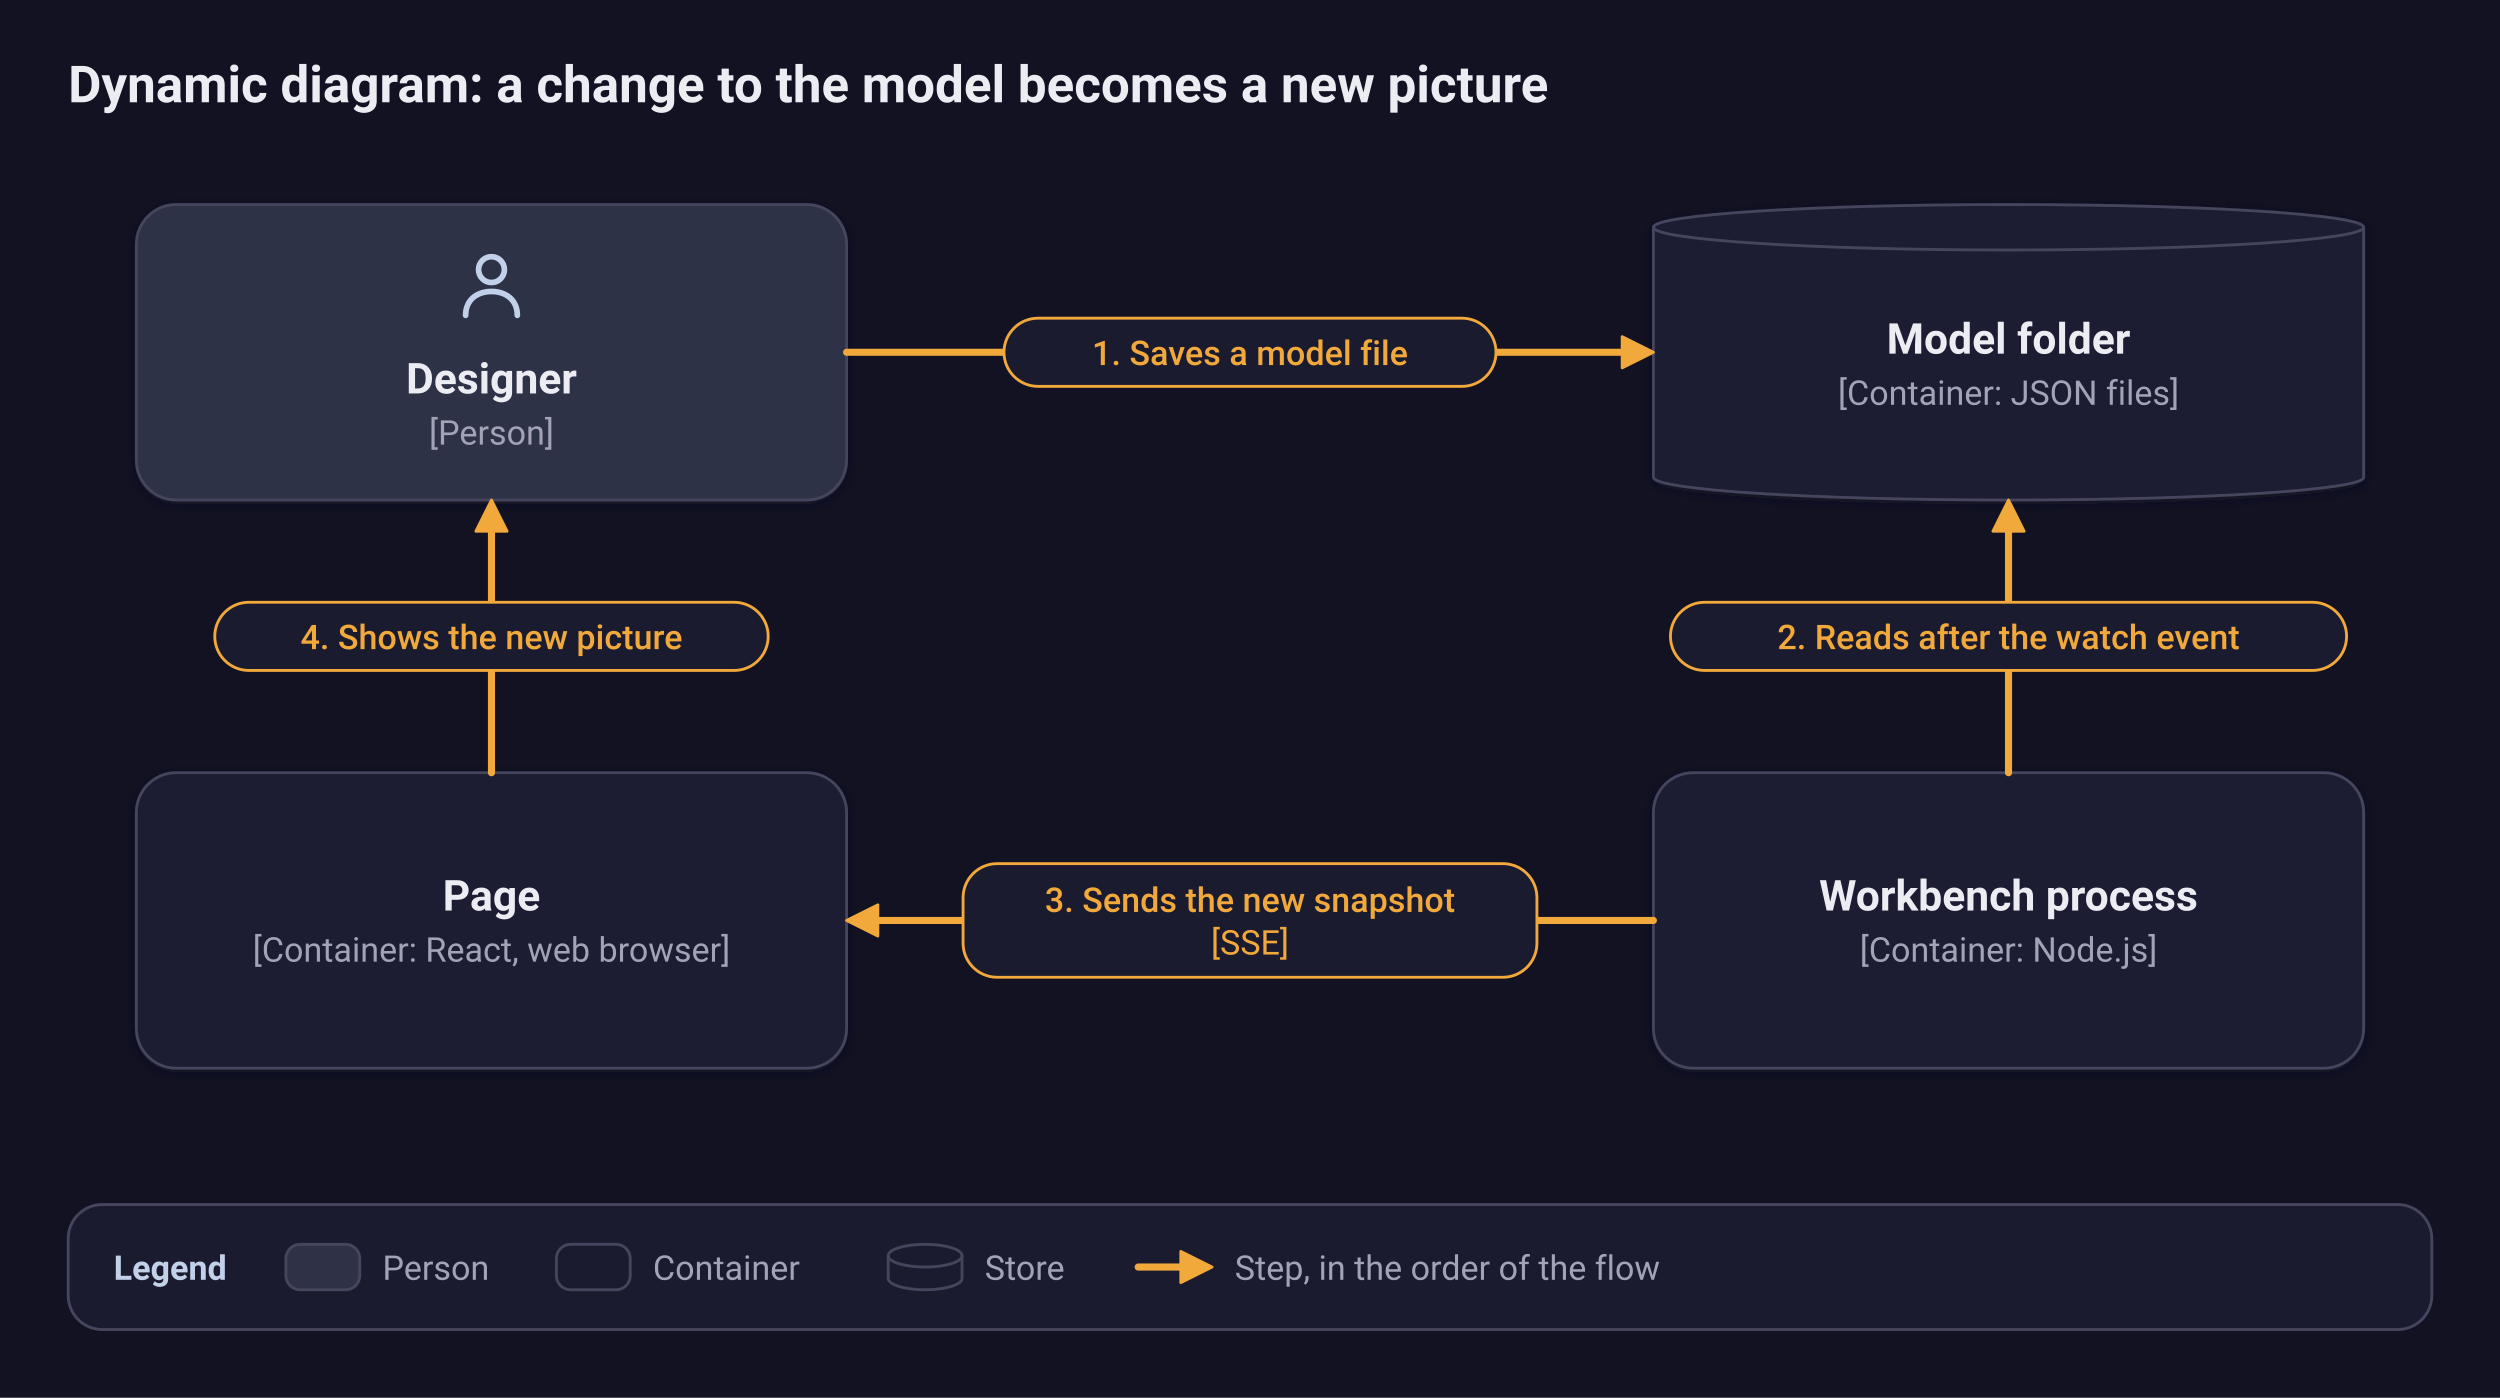
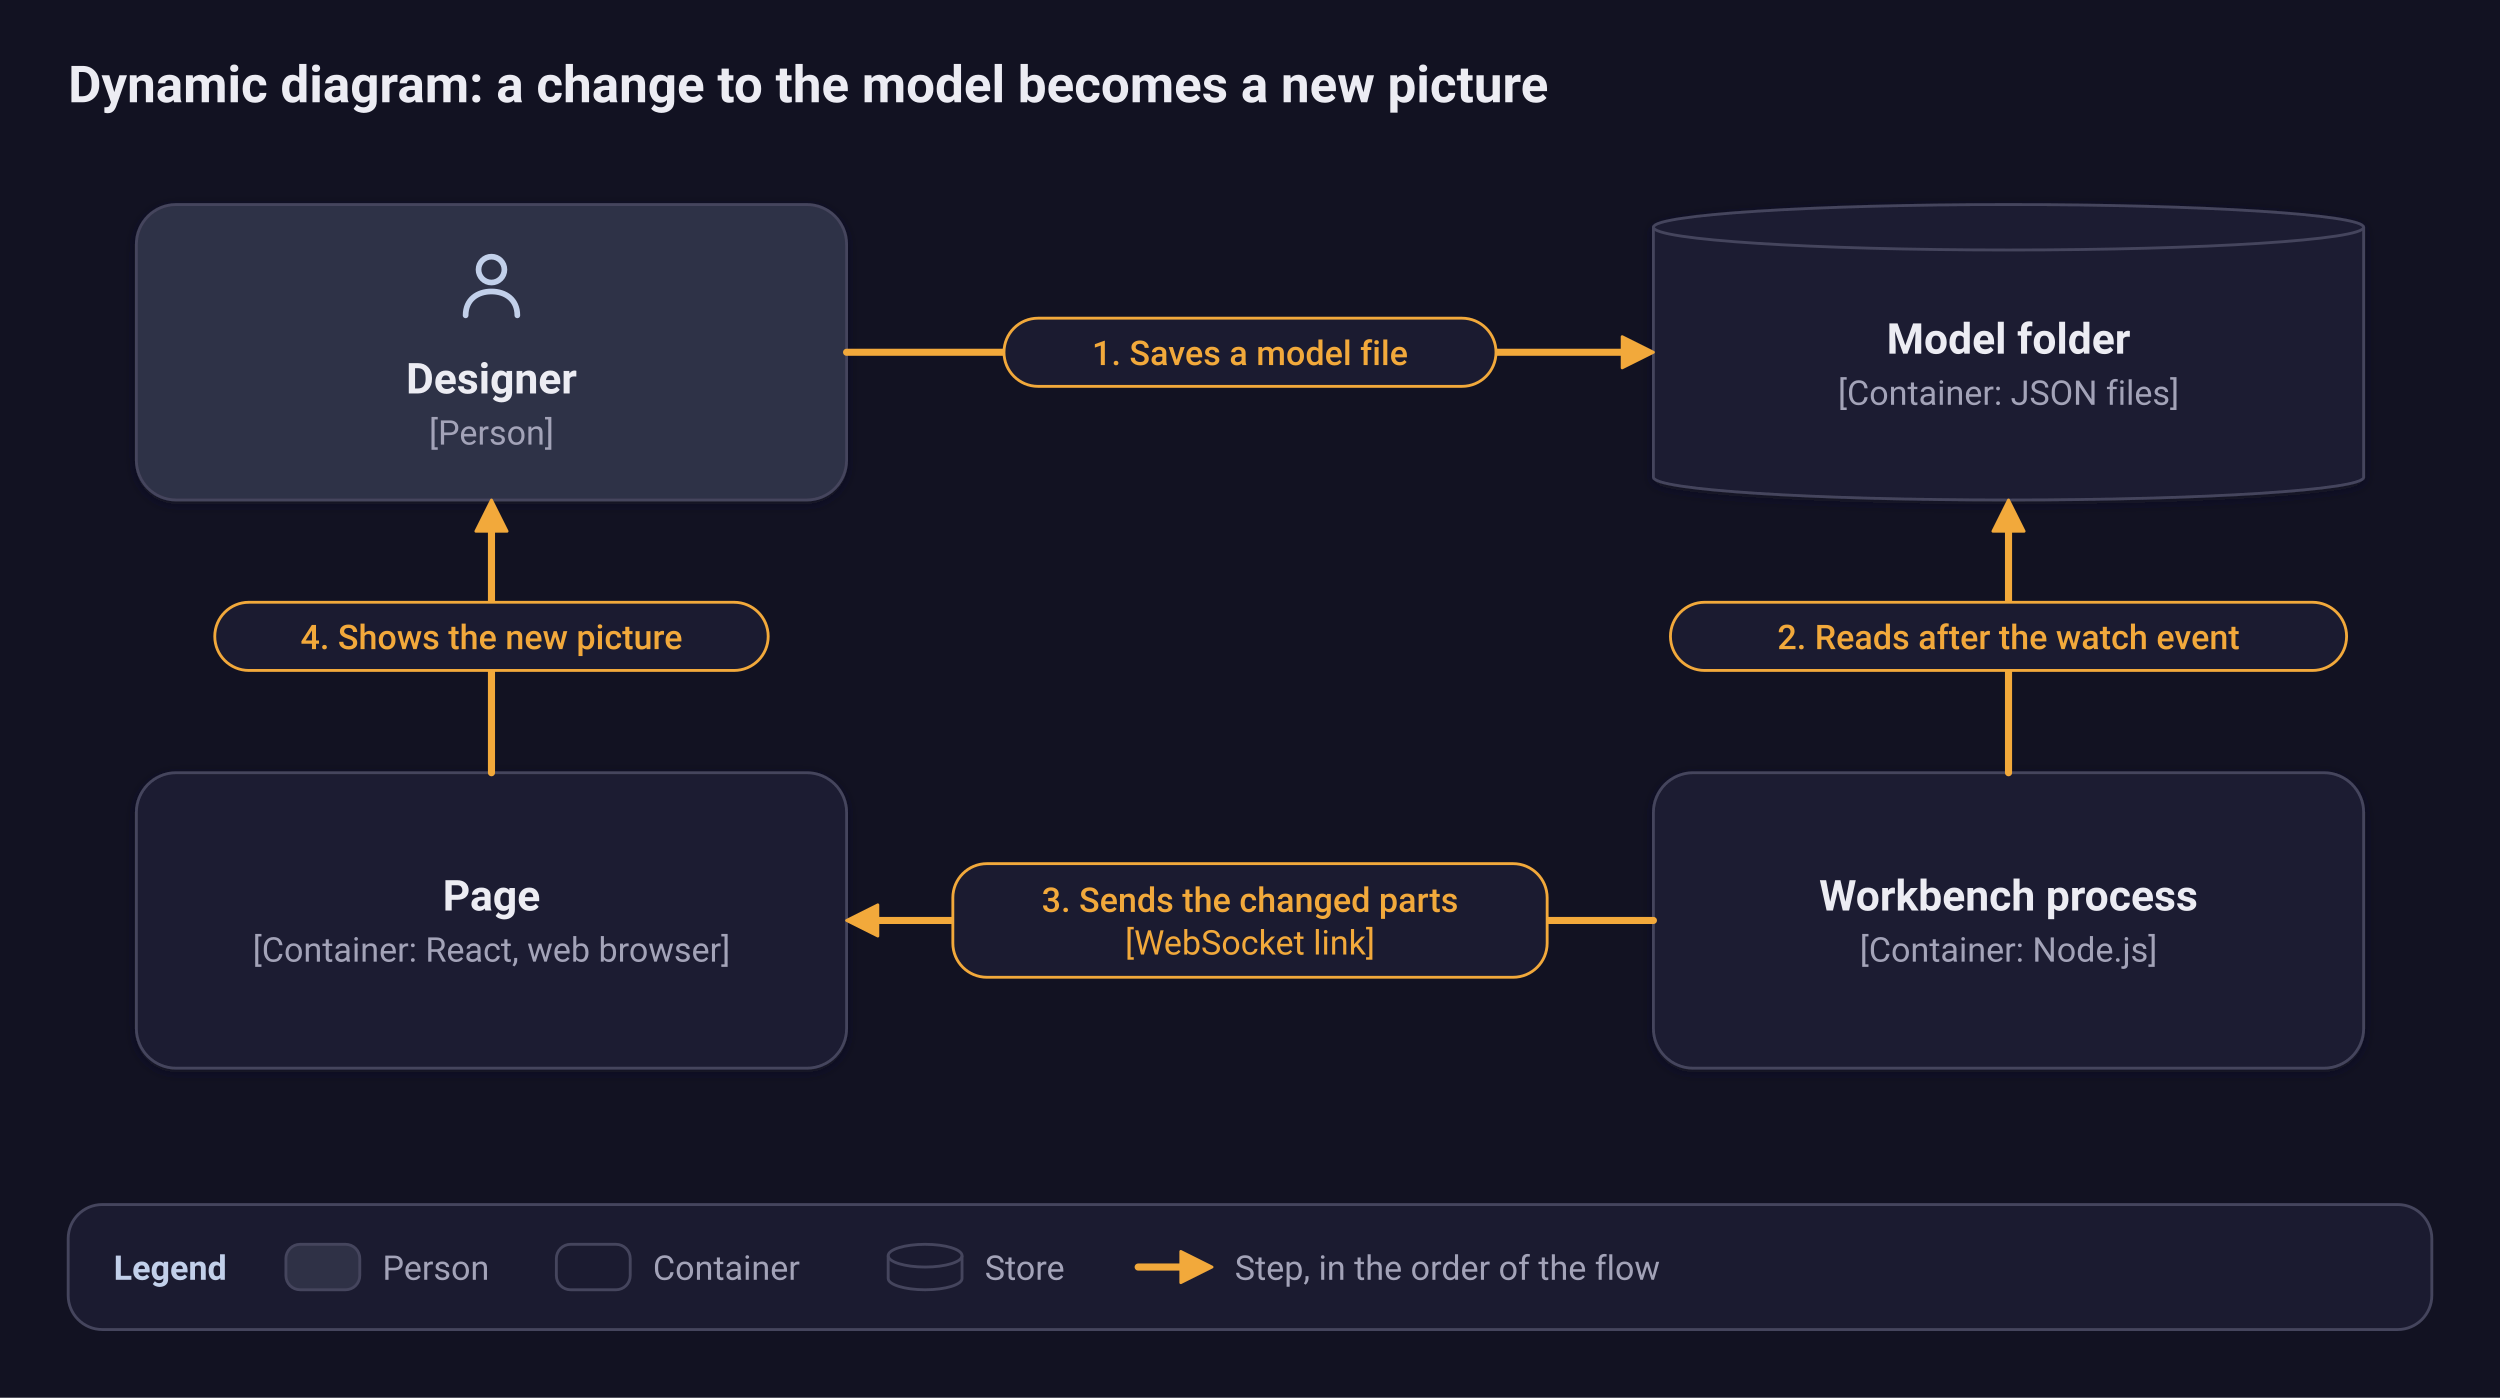
<svg xmlns="http://www.w3.org/2000/svg" viewBox="0 0 880 492" width="880" height="492" role="img" aria-labelledby="title desc">
  <defs>
    <filter id="shadow" x="-10%" y="-10%" width="120%" height="130%">
      <feDropShadow dx="0" dy="1" stdDeviation="2" flood-color="#17172a" flood-opacity="0.5" />
    </filter>
  </defs>
  <rect width="880" height="492" fill="#121222" />
  <text x="24" y="36" font-family="system-ui, -apple-system, 'Segoe UI', Roboto, 'Helvetica Neue', Arial, sans-serif" font-weight="600" font-size="18" fill="#ececf3" text-anchor="start">Dynamic diagram: a change to the model becomes a new picture</text>
  <rect x="48" y="72" width="250" height="104" rx="14" fill="#2f3146" stroke="#45455d" filter="url(#shadow)" />
  <g transform="translate(159 86.5) scale(0.7)" fill="none" stroke="#c2d0ea" stroke-width="2.86" stroke-linecap="round" stroke-linejoin="round">
    <circle cx="20" cy="12" r="6.5" />
    <path d="M7 35c0-8 6-12 13-12s13 4 13 12" />
  </g>
  <text x="173" y="138.5" font-family="system-ui, -apple-system, 'Segoe UI', Roboto, 'Helvetica Neue', Arial, sans-serif" font-weight="600" font-size="15" fill="#ececf3" text-anchor="middle">Designer</text>
  <text x="173" y="156.5" font-family="system-ui, -apple-system, 'Segoe UI', Roboto, 'Helvetica Neue', Arial, sans-serif" font-weight="400" font-size="12" fill="#a3a3b8" text-anchor="middle">[Person]</text>
  <path d="M582 80 a125 8 0 0 1 250 0 v88 a125 8 0 0 1 -250 0 z" fill="#1b1b30" stroke="#45455d" filter="url(#shadow)" />
  <path d="M582 80 a125 8 0 0 0 250 0" fill="none" stroke="#45455d" />
  <text x="707" y="124.5" font-family="system-ui, -apple-system, 'Segoe UI', Roboto, 'Helvetica Neue', Arial, sans-serif" font-weight="600" font-size="15" fill="#ececf3" text-anchor="middle">Model folder</text>
  <text x="707" y="142.5" font-family="system-ui, -apple-system, 'Segoe UI', Roboto, 'Helvetica Neue', Arial, sans-serif" font-weight="400" font-size="12" fill="#a3a3b8" text-anchor="middle">[Container: JSON files]</text>
  <rect x="582" y="272" width="250" height="104" rx="14" fill="#1b1b30" stroke="#45455d" filter="url(#shadow)" />
  <text x="707" y="320.5" font-family="system-ui, -apple-system, 'Segoe UI', Roboto, 'Helvetica Neue', Arial, sans-serif" font-weight="600" font-size="15" fill="#ececf3" text-anchor="middle">Workbench process</text>
  <text x="707" y="338.5" font-family="system-ui, -apple-system, 'Segoe UI', Roboto, 'Helvetica Neue', Arial, sans-serif" font-weight="400" font-size="12" fill="#a3a3b8" text-anchor="middle">[Container: Node.js]</text>
  <rect x="48" y="272" width="250" height="104" rx="14" fill="#1b1b30" stroke="#45455d" filter="url(#shadow)" />
  <text x="173" y="320.5" font-family="system-ui, -apple-system, 'Segoe UI', Roboto, 'Helvetica Neue', Arial, sans-serif" font-weight="600" font-size="15" fill="#ececf3" text-anchor="middle">Page</text>
  <text x="173" y="338.5" font-family="system-ui, -apple-system, 'Segoe UI', Roboto, 'Helvetica Neue', Arial, sans-serif" font-weight="400" font-size="12" fill="#a3a3b8" text-anchor="middle">[Container: React, web browser]</text>
  <path d="M298 124 L572 124" fill="none" stroke="#f2a93b" stroke-width="2.5" stroke-linecap="round" stroke-linejoin="round" />
  <polygon points="582,124 571,129.5 571,118.5" fill="#f2a93b" stroke="#f2a93b" stroke-width="1" stroke-linejoin="round" />
  <rect x="353.4" y="112" width="173.2" height="24" rx="12" fill="#1b1b30" stroke="#f2a93b" />
  <text x="440" y="128.5" font-family="system-ui, -apple-system, 'Segoe UI', Roboto, 'Helvetica Neue', Arial, sans-serif" font-weight="500" font-size="12" fill="#f2a93b" text-anchor="middle">1. Saves a model file</text>
  <path d="M707 272 L707 186" fill="none" stroke="#f2a93b" stroke-width="2.5" stroke-linecap="round" stroke-linejoin="round" />
  <polygon points="707,176 712.5,187 701.5,187" fill="#f2a93b" stroke="#f2a93b" stroke-width="1" stroke-linejoin="round" />
  <rect x="588" y="212" width="238" height="24" rx="12" fill="#1b1b30" stroke="#f2a93b" />
  <text x="707" y="228.5" font-family="system-ui, -apple-system, 'Segoe UI', Roboto, 'Helvetica Neue', Arial, sans-serif" font-weight="500" font-size="12" fill="#f2a93b" text-anchor="middle">2. Reads after the watch event</text>
  <path d="M582 324 L308 324" fill="none" stroke="#f2a93b" stroke-width="2.5" stroke-linecap="round" stroke-linejoin="round" />
  <polygon points="298,324 309,318.5 309,329.5" fill="#f2a93b" stroke="#f2a93b" stroke-width="1" stroke-linejoin="round" />
-   <rect x="339" y="304" width="202" height="40" rx="12" fill="#1b1b30" stroke="#f2a93b" />
-   <text x="440" y="321" font-family="system-ui, -apple-system, 'Segoe UI', Roboto, 'Helvetica Neue', Arial, sans-serif" font-weight="500" font-size="12" fill="#f2a93b" text-anchor="middle">3. Sends the new snapshot</text>
-   <text x="440" y="336" font-family="system-ui, -apple-system, 'Segoe UI', Roboto, 'Helvetica Neue', Arial, sans-serif" font-weight="400" font-size="12" fill="#f2a93b" text-anchor="middle">[SSE]</text>
+   <rect x="335.4" y="304" width="209.2" height="40" rx="12" fill="#1b1b30" stroke="#f2a93b" />
+   <text x="440" y="321" font-family="system-ui, -apple-system, 'Segoe UI', Roboto, 'Helvetica Neue', Arial, sans-serif" font-weight="500" font-size="12" fill="#f2a93b" text-anchor="middle">3. Sends the changed parts</text>
+   <text x="440" y="336" font-family="system-ui, -apple-system, 'Segoe UI', Roboto, 'Helvetica Neue', Arial, sans-serif" font-weight="400" font-size="12" fill="#f2a93b" text-anchor="middle">[WebSocket link]</text>
  <path d="M173 272 L173 186" fill="none" stroke="#f2a93b" stroke-width="2.5" stroke-linecap="round" stroke-linejoin="round" />
  <polygon points="173,176 178.5,187 167.5,187" fill="#f2a93b" stroke="#f2a93b" stroke-width="1" stroke-linejoin="round" />
  <rect x="75.6" y="212" width="194.8" height="24" rx="12" fill="#1b1b30" stroke="#f2a93b" />
  <text x="173" y="228.5" font-family="system-ui, -apple-system, 'Segoe UI', Roboto, 'Helvetica Neue', Arial, sans-serif" font-weight="500" font-size="12" fill="#f2a93b" text-anchor="middle">4. Shows the new picture</text>
  <rect x="24" y="424" width="832" height="44" rx="12" fill="#1b1b30" stroke="#45455d" />
  <text x="40" y="450.5" font-family="system-ui, -apple-system, 'Segoe UI', Roboto, 'Helvetica Neue', Arial, sans-serif" font-weight="600" font-size="12" fill="#c2d0ea" text-anchor="start">Legend</text>
  <rect x="100.64" y="438" width="26" height="16" rx="5" fill="#2f3146" stroke="#45455d" />
  <text x="134.64" y="450.5" font-family="system-ui, -apple-system, 'Segoe UI', Roboto, 'Helvetica Neue', Arial, sans-serif" font-weight="400" font-size="12" fill="#a3a3b8" text-anchor="start">Person</text>
  <rect x="195.84" y="438" width="26" height="16" rx="5" fill="#1b1b30" stroke="#45455d" />
  <text x="229.84" y="450.5" font-family="system-ui, -apple-system, 'Segoe UI', Roboto, 'Helvetica Neue', Arial, sans-serif" font-weight="400" font-size="12" fill="#a3a3b8" text-anchor="start">Container</text>
  <path d="M312.64 442 a13 4 0 0 1 26 0 v8 a13 4 0 0 1 -26 0 z" fill="#1b1b30" stroke="#45455d" />
  <path d="M312.64 442 a13 4 0 0 0 26 0" fill="none" stroke="#45455d" />
  <text x="346.64" y="450.5" font-family="system-ui, -apple-system, 'Segoe UI', Roboto, 'Helvetica Neue', Arial, sans-serif" font-weight="400" font-size="12" fill="#a3a3b8" text-anchor="start">Store</text>
  <path d="M400.64 446 L416.64 446" stroke="#f2a93b" stroke-width="2.5" stroke-linecap="round" />
  <polygon points="426.64,446 415.64,451.5 415.64,440.5" fill="#f2a93b" stroke="#f2a93b" stroke-width="1" stroke-linejoin="round" />
  <text x="434.64" y="450.5" font-family="system-ui, -apple-system, 'Segoe UI', Roboto, 'Helvetica Neue', Arial, sans-serif" font-weight="400" font-size="12" fill="#a3a3b8" text-anchor="start">Step, in the order of the flow</text>
</svg>
